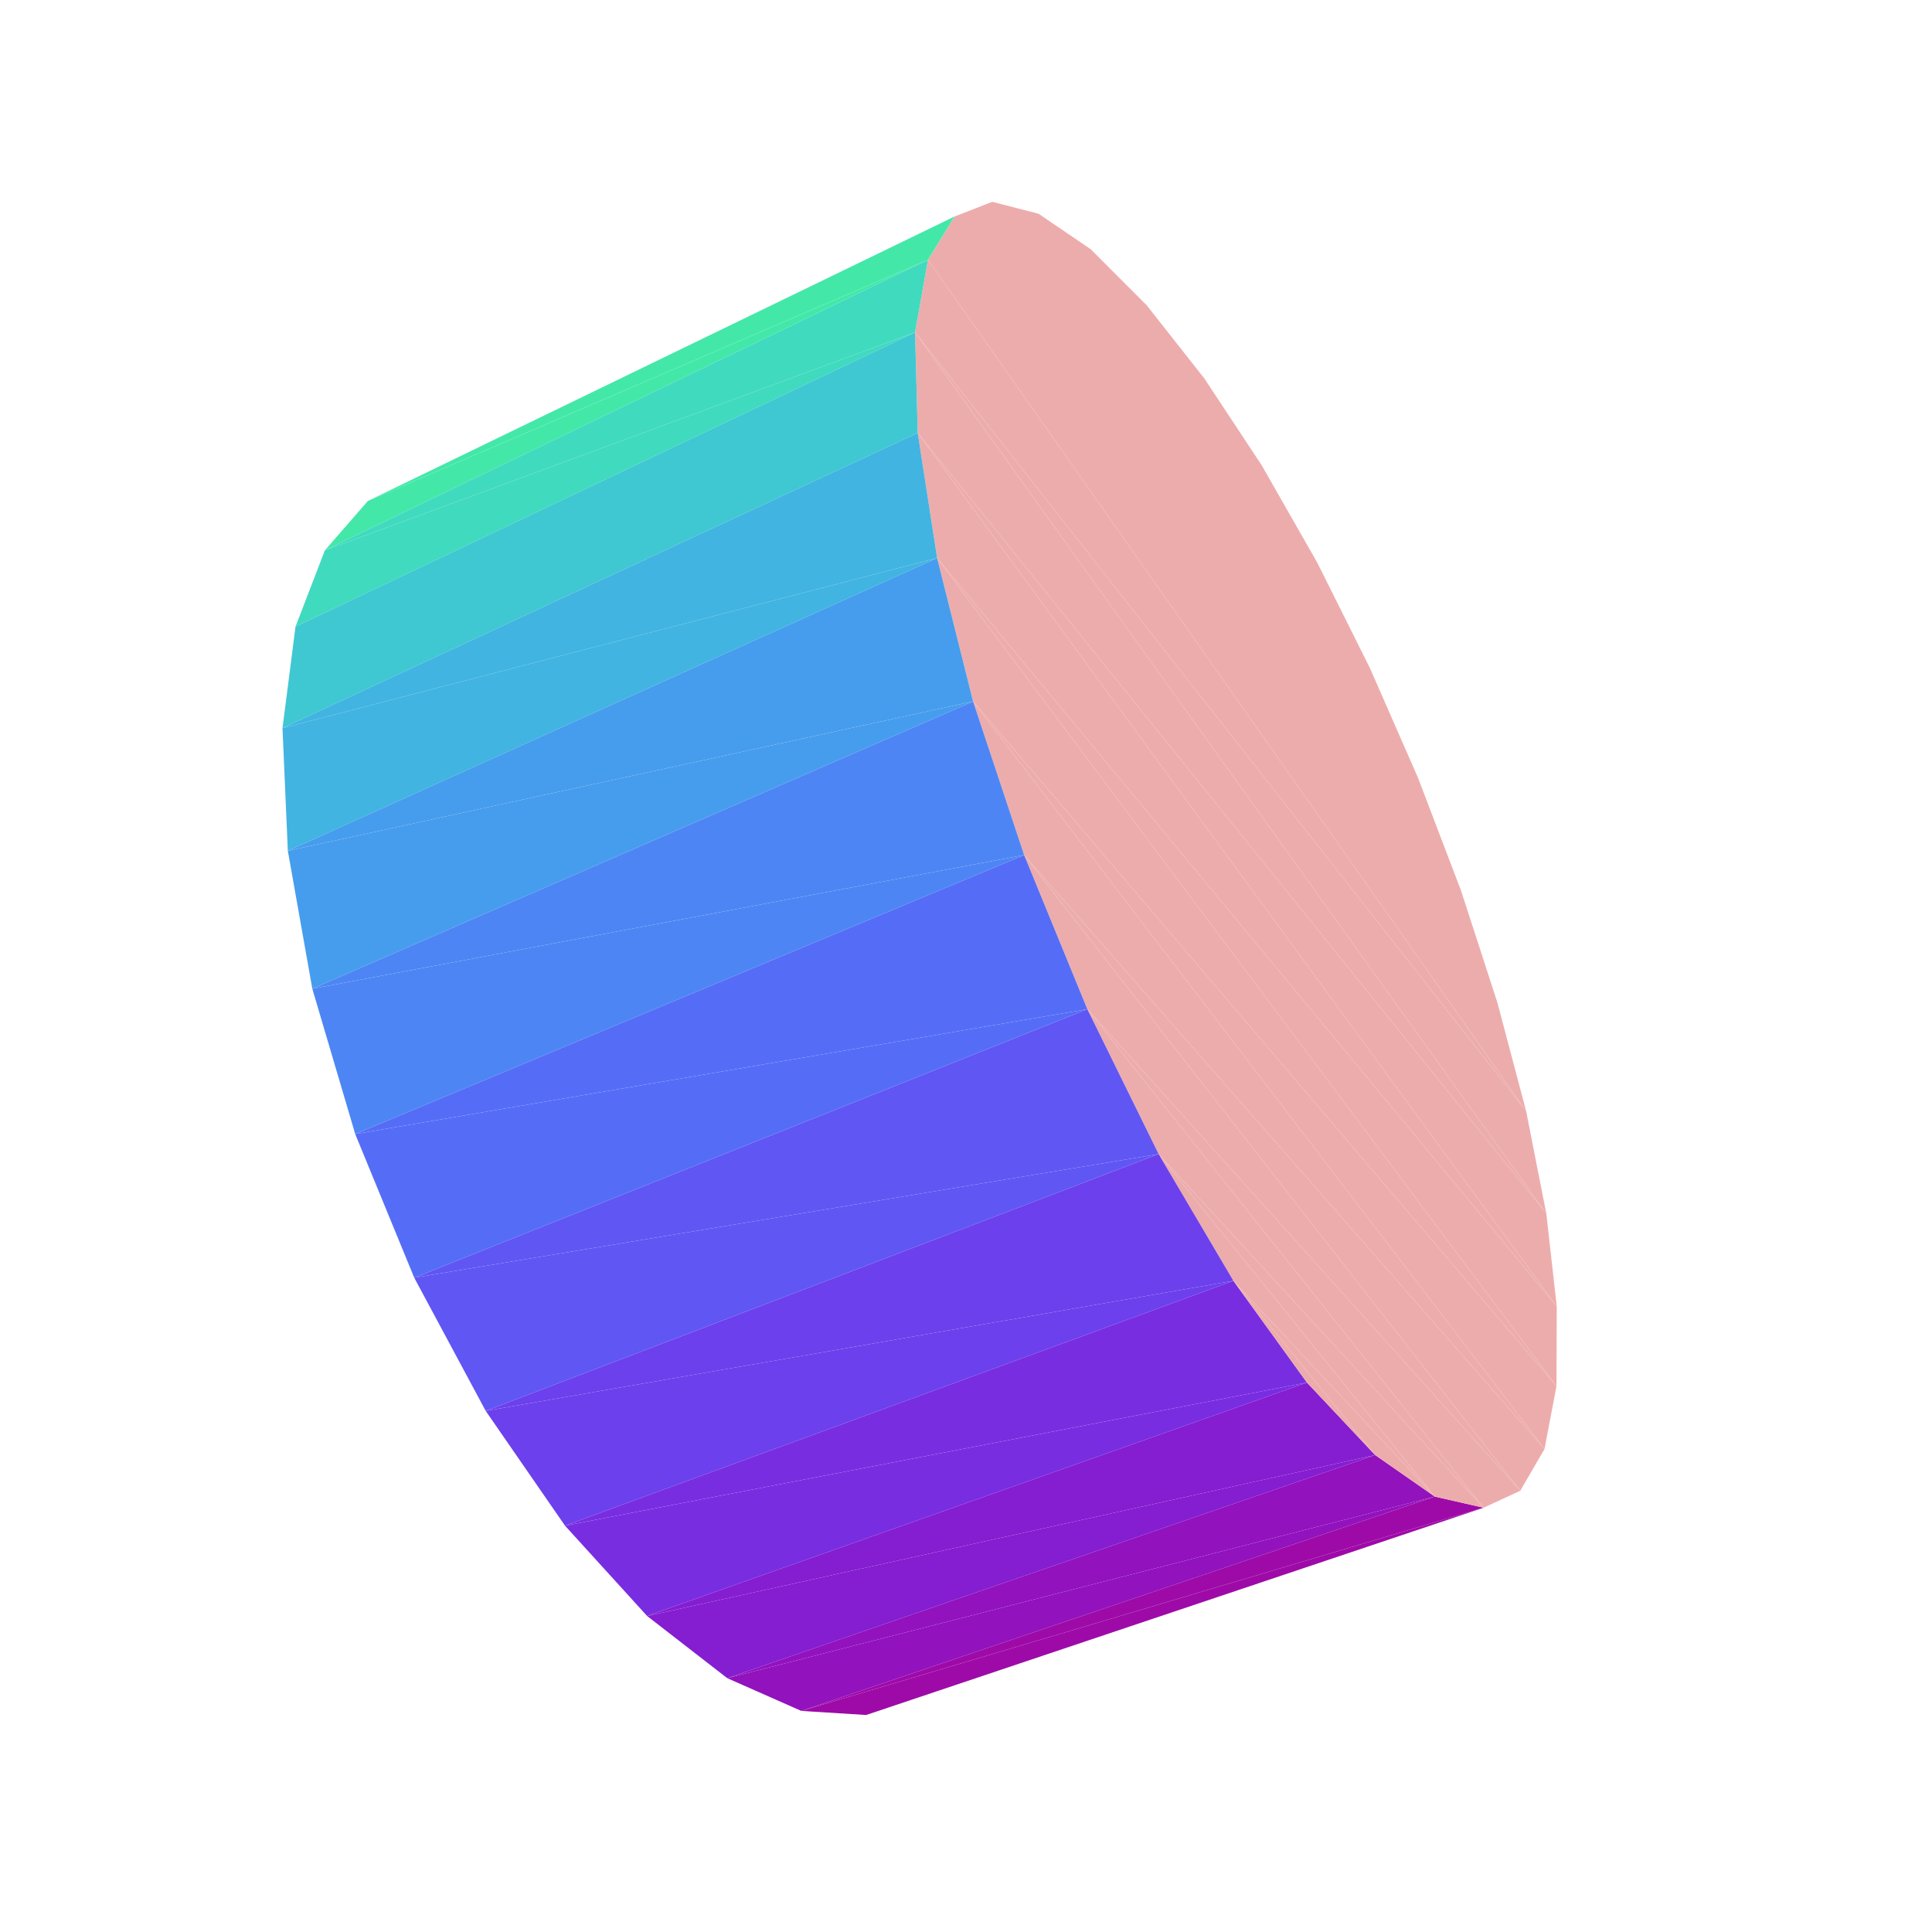
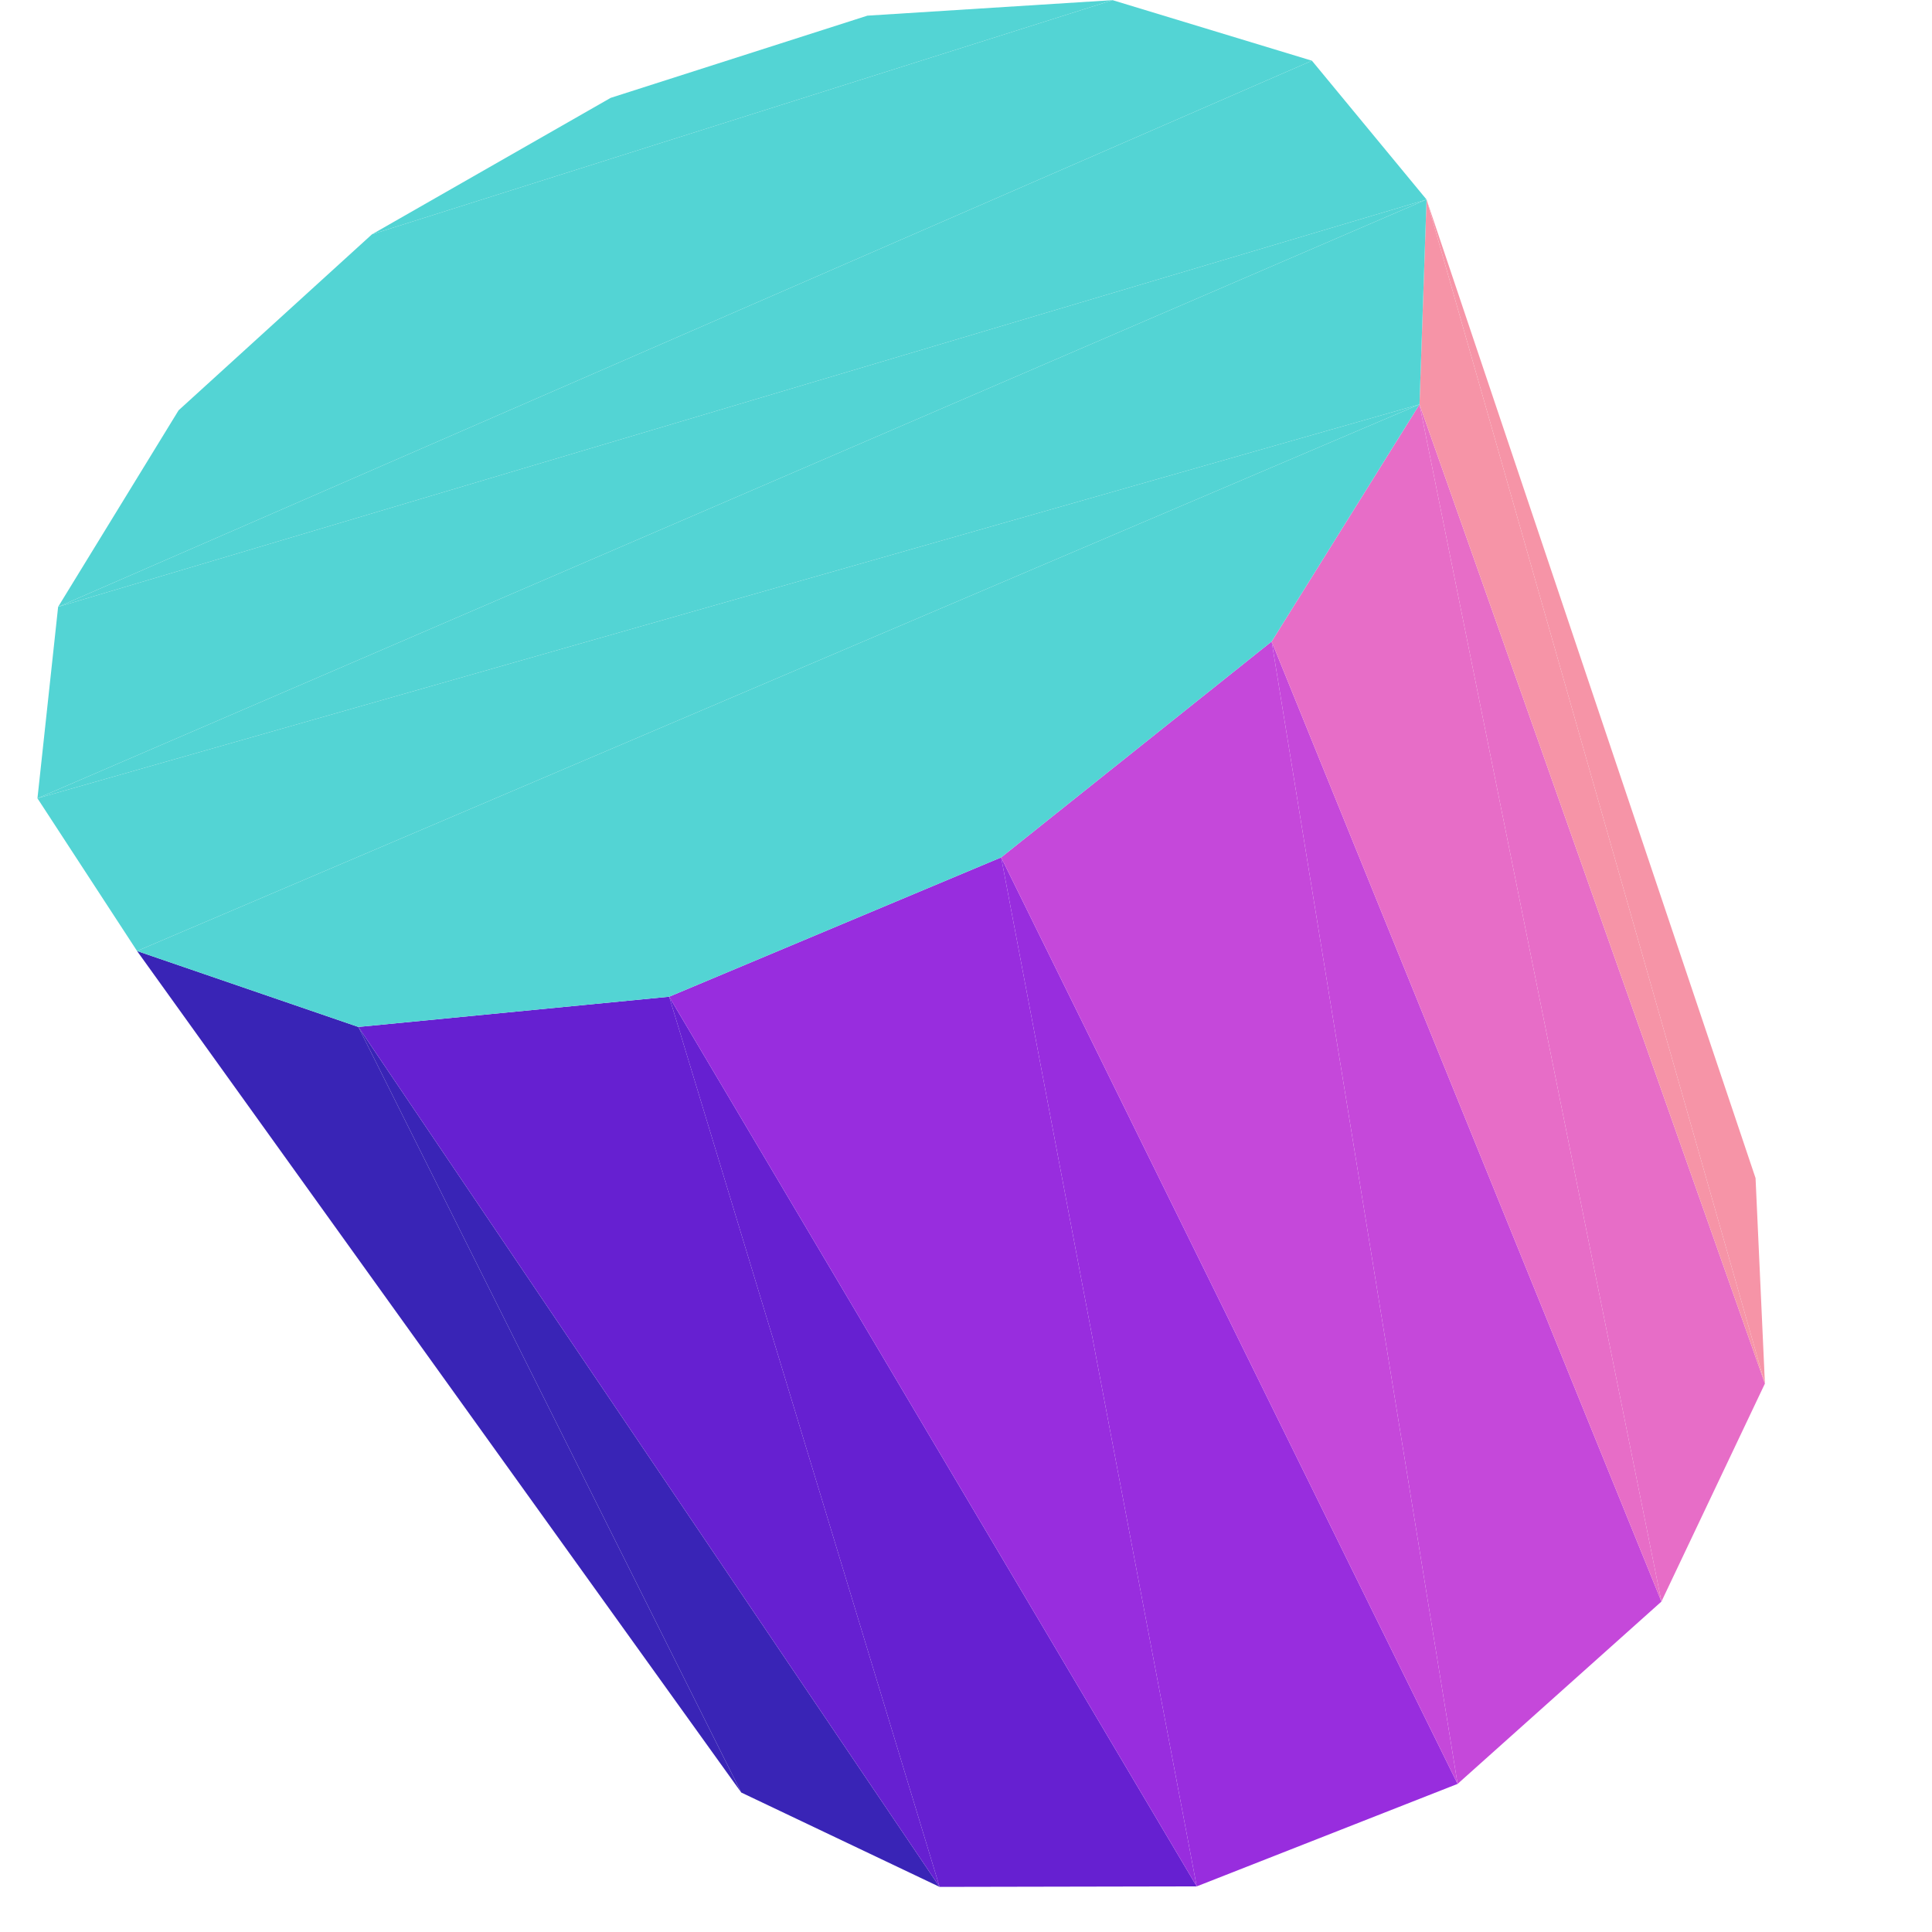
<svg xmlns="http://www.w3.org/2000/svg" viewBox="-250 -250 500 500" width="500" height="500">
-   <path d="M76.499,-129.628L46.766,-170.995L90.897,-104.404zM90.897,-104.404L32.293,-185.485L104.501,-77.176zM104.501,-77.176L18.767,-194.693L116.997,-48.661zM46.766,-170.995L76.499,-129.628L61.656,-152.093zM116.997,-48.661L6.795,-197.769L128.093,-19.559zM90.897,-104.404L46.766,-170.995L32.293,-185.485zM128.093,-19.559L-2.966,-193.971L137.509,9.427zM104.501,-77.176L32.293,-185.485L18.767,-194.693zM137.509,9.427L-2.966,-193.971L144.966,37.568zM116.997,-48.661L18.767,-194.693L6.795,-197.769zM144.966,37.568L-13.181,-163.99L150.185,64.082zM128.093,-19.559L6.795,-197.769L-2.966,-193.971zM150.185,64.082L-12.488,-137.955L152.888,88.118zM144.966,37.568L-2.966,-193.971L-9.836,-182.77z" style="fill:rgb(237,172,172)" />
-   <path d="M-25.836,193.839L133.951,140.198L-42.617,192.785z" style="fill:rgb(158,10,168)" />
-   <path d="M152.888,88.118L-7.473,-105.593L152.81,108.752z" style="fill:rgb(237,172,172)" />
-   <path d="M-165.923,-107.568L-9.836,-182.77L-154.8,-120.348z" style="fill:rgb(67,232,169)" />
-   <path d="M144.966,37.568L-9.836,-182.77L-13.181,-163.99z" style="fill:rgb(237,172,172)" />
-   <path d="M-154.8,-120.348L-9.836,-182.77L-2.966,-193.971z" style="fill:rgb(67,232,169)" />
-   <path d="M152.81,108.752L1.838,-68.472L149.719,124.99z" style="fill:rgb(237,172,172)" />
-   <path d="M-42.617,192.785L121.324,137.313L-61.787,184.309z" style="fill:rgb(146,18,190)" />
-   <path d="M-42.617,192.785L133.951,140.198L121.324,137.313z" style="fill:rgb(158,10,168)" />
-   <path d="M150.185,64.082L-13.181,-163.99L-12.488,-137.955z" style="fill:rgb(237,172,172)" />
-   <path d="M-173.525,-87.822L-13.181,-163.99L-165.923,-107.568z" style="fill:rgb(64,218,191)" />
-   <path d="M149.719,124.99L15.049,-28.721L143.452,135.804z" style="fill:rgb(237,172,172)" />
-   <path d="M-165.923,-107.568L-13.181,-163.99L-9.836,-182.77z" style="fill:rgb(64,218,191)" />
-   <path d="M-61.787,184.309L105.893,126.564L-82.528,168.218z" style="fill:rgb(133,29,209)" />
-   <path d="M-61.787,184.309L121.324,137.313L105.893,126.564z" style="fill:rgb(146,18,190)" />
-   <path d="M152.888,88.118L-12.488,-137.955L-7.473,-105.593zM143.452,135.804L31.403,11.173L133.951,140.198z" style="fill:rgb(237,172,172)" />
-   <path d="M-176.891,-61.566L-12.488,-137.955L-173.525,-87.822zM-173.525,-87.822L-12.488,-137.955L-13.181,-163.99z" style="fill:rgb(63,200,210)" />
-   <path d="M-82.528,168.218L88.237,107.802L-103.777,144.847z" style="fill:rgb(121,45,225)" />
-   <path d="M152.81,108.752L-7.473,-105.593L1.838,-68.472zM133.951,140.198L49.854,48.665L121.324,137.313z" style="fill:rgb(237,172,172)" />
-   <path d="M-82.528,168.218L105.893,126.564L88.237,107.802z" style="fill:rgb(133,29,209)" />
-   <path d="M-175.509,-29.808L-7.473,-105.593L-176.891,-61.566z" style="fill:rgb(65,180,225)" />
-   <path d="M121.324,137.313L69.2,81.466L105.893,126.564zM149.719,124.99L1.838,-68.472L15.049,-28.721z" style="fill:rgb(237,172,172)" />
-   <path d="M-103.777,144.847L69.2,81.466L-124.298,115.147z" style="fill:rgb(108,64,236)" />
-   <path d="M-176.891,-61.566L-7.473,-105.593L-12.488,-137.955z" style="fill:rgb(65,180,225)" />
-   <path d="M-169.175,5.888L1.838,-68.472L-175.509,-29.808z" style="fill:rgb(70,157,237)" />
-   <path d="M-103.777,144.847L88.237,107.802L69.2,81.466z" style="fill:rgb(121,45,225)" />
-   <path d="M143.452,135.804L15.049,-28.721L31.403,11.173z" style="fill:rgb(237,172,172)" />
-   <path d="M-124.298,115.147L49.854,48.665L-142.796,80.678z" style="fill:rgb(96,86,244)" />
-   <path d="M-158.073,43.486L15.049,-28.721L-169.175,5.888z" style="fill:rgb(77,134,244)" />
-   <path d="M105.893,126.564L69.2,81.466L88.237,107.802z" style="fill:rgb(237,172,172)" />
-   <path d="M-142.796,80.678L31.403,11.173L-158.073,43.486z" style="fill:rgb(85,109,246)" />
-   <path d="M133.951,140.198L31.403,11.173L49.854,48.665zM121.324,137.313L49.854,48.665L69.2,81.466z" style="fill:rgb(237,172,172)" />
-   <path d="M-175.509,-29.808L1.838,-68.472L-7.473,-105.593z" style="fill:rgb(70,157,237)" />
-   <path d="M-124.298,115.147L69.2,81.466L49.854,48.665z" style="fill:rgb(108,64,236)" />
-   <path d="M-169.175,5.888L15.049,-28.721L1.838,-68.472z" style="fill:rgb(77,134,244)" />
-   <path d="M-142.796,80.678L49.854,48.665L31.403,11.173z" style="fill:rgb(96,86,244)" />
-   <path d="M-158.073,43.486L31.403,11.173L15.049,-28.721z" style="fill:rgb(85,109,246)" />
+   <path d="M-153.744,-189.351L-25.516,-245.948L-91.959,-224.673zM-25.516,-245.948L-153.744,-189.351L37.935,-249.96z" style="fill:rgb(83,212,212)" />
+   <path d="M204.336,54.896L119.189,-198.359L206.759,108.064z" style="fill:rgb(246,148,167)" />
+   <path d="M37.935,-249.96L-153.744,-189.351L-203.778,-143.814zM37.935,-249.96L-203.778,-143.814L89.526,-234.289zM89.526,-234.289L-203.778,-143.814L-234.956,-92.95z" style="fill:rgb(83,212,212)" />
+   <path d="M-6.833,238.326L-157.259,15.771L-58.168,213.901z" style="fill:rgb(57,36,182)" />
+   <path d="M206.759,108.064L117.365,-145.344L179.98,164.481z" style="fill:rgb(231,109,199)" />
+   <path d="M59.708,238.196L-76.821,7.947L-6.833,238.326z" style="fill:rgb(102,32,209)" />
+   <path d="M179.98,164.481L79.104,-83.986L127.225,211.671z" style="fill:rgb(197,72,218)" />
+   <path d="M89.526,-234.289L-234.956,-92.95L119.189,-198.359z" style="fill:rgb(83,212,212)" />
+   <path d="M127.225,211.671L9.1,-28.105L59.708,238.196z" style="fill:rgb(152,45,222)" />
+   <path d="M119.189,-198.359L-234.956,-92.95L-240.306,-43.393z" style="fill:rgb(83,212,212)" />
+   <path d="M206.759,108.064L119.189,-198.359L117.365,-145.344z" style="fill:rgb(246,148,167)" />
+   <path d="M-58.168,213.901L-157.259,15.771L-214.529,-3.879z" style="fill:rgb(57,36,182)" />
+   <path d="M179.98,164.481L117.365,-145.344L79.104,-83.986z" style="fill:rgb(231,109,199)" />
+   <path d="M119.189,-198.359L-240.306,-43.393L117.365,-145.344z" style="fill:rgb(83,212,212)" />
+   <path d="M-6.833,238.326L-76.821,7.947L-157.259,15.771z" style="fill:rgb(102,32,209)" />
+   <path d="M117.365,-145.344L-240.306,-43.393L-214.529,-3.879z" style="fill:rgb(83,212,212)" />
+   <path d="M127.225,211.671L79.104,-83.986L9.1,-28.105z" style="fill:rgb(197,72,218)" />
+   <path d="M59.708,238.196L9.1,-28.105L-76.821,7.947z" style="fill:rgb(152,45,222)" />
+   <path d="M117.365,-145.344L-214.529,-3.879L79.104,-83.986zM9.1,-28.105L-214.529,-3.879L-157.259,15.771zM79.104,-83.986L-214.529,-3.879L9.1,-28.105zM9.1,-28.105L-157.259,15.771L-76.821,7.947z" style="fill:rgb(83,212,212)" />
</svg>
